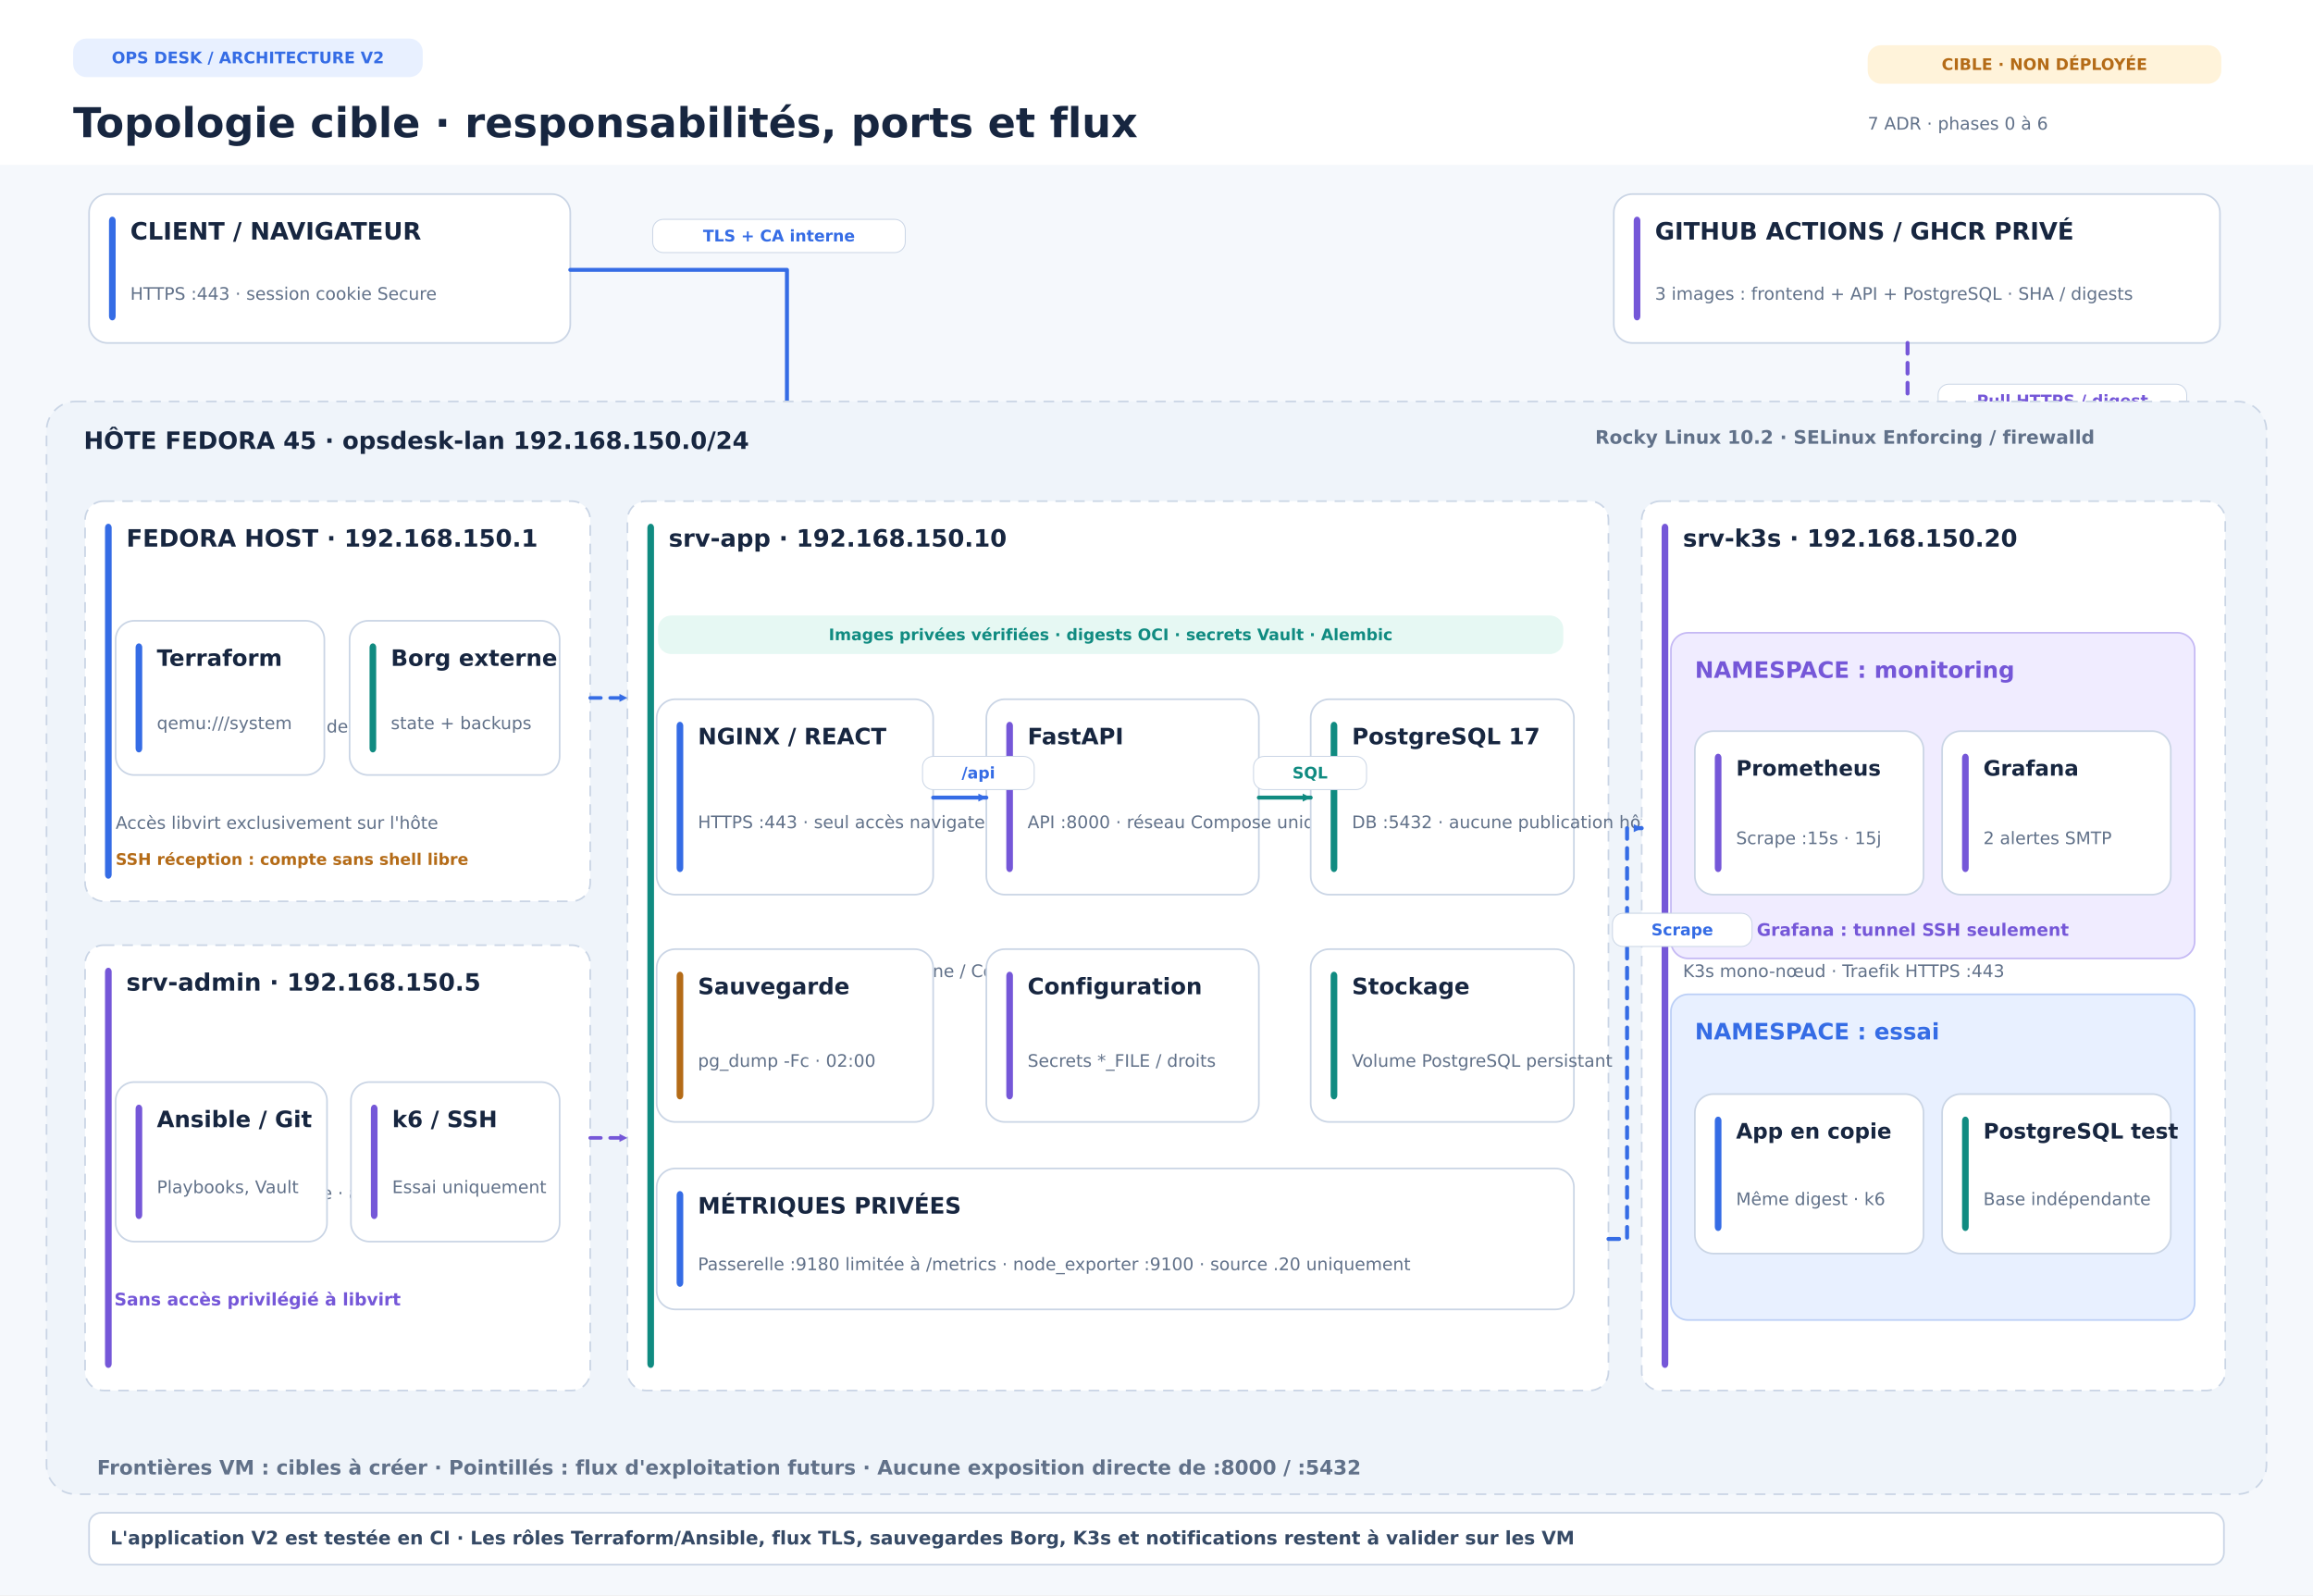
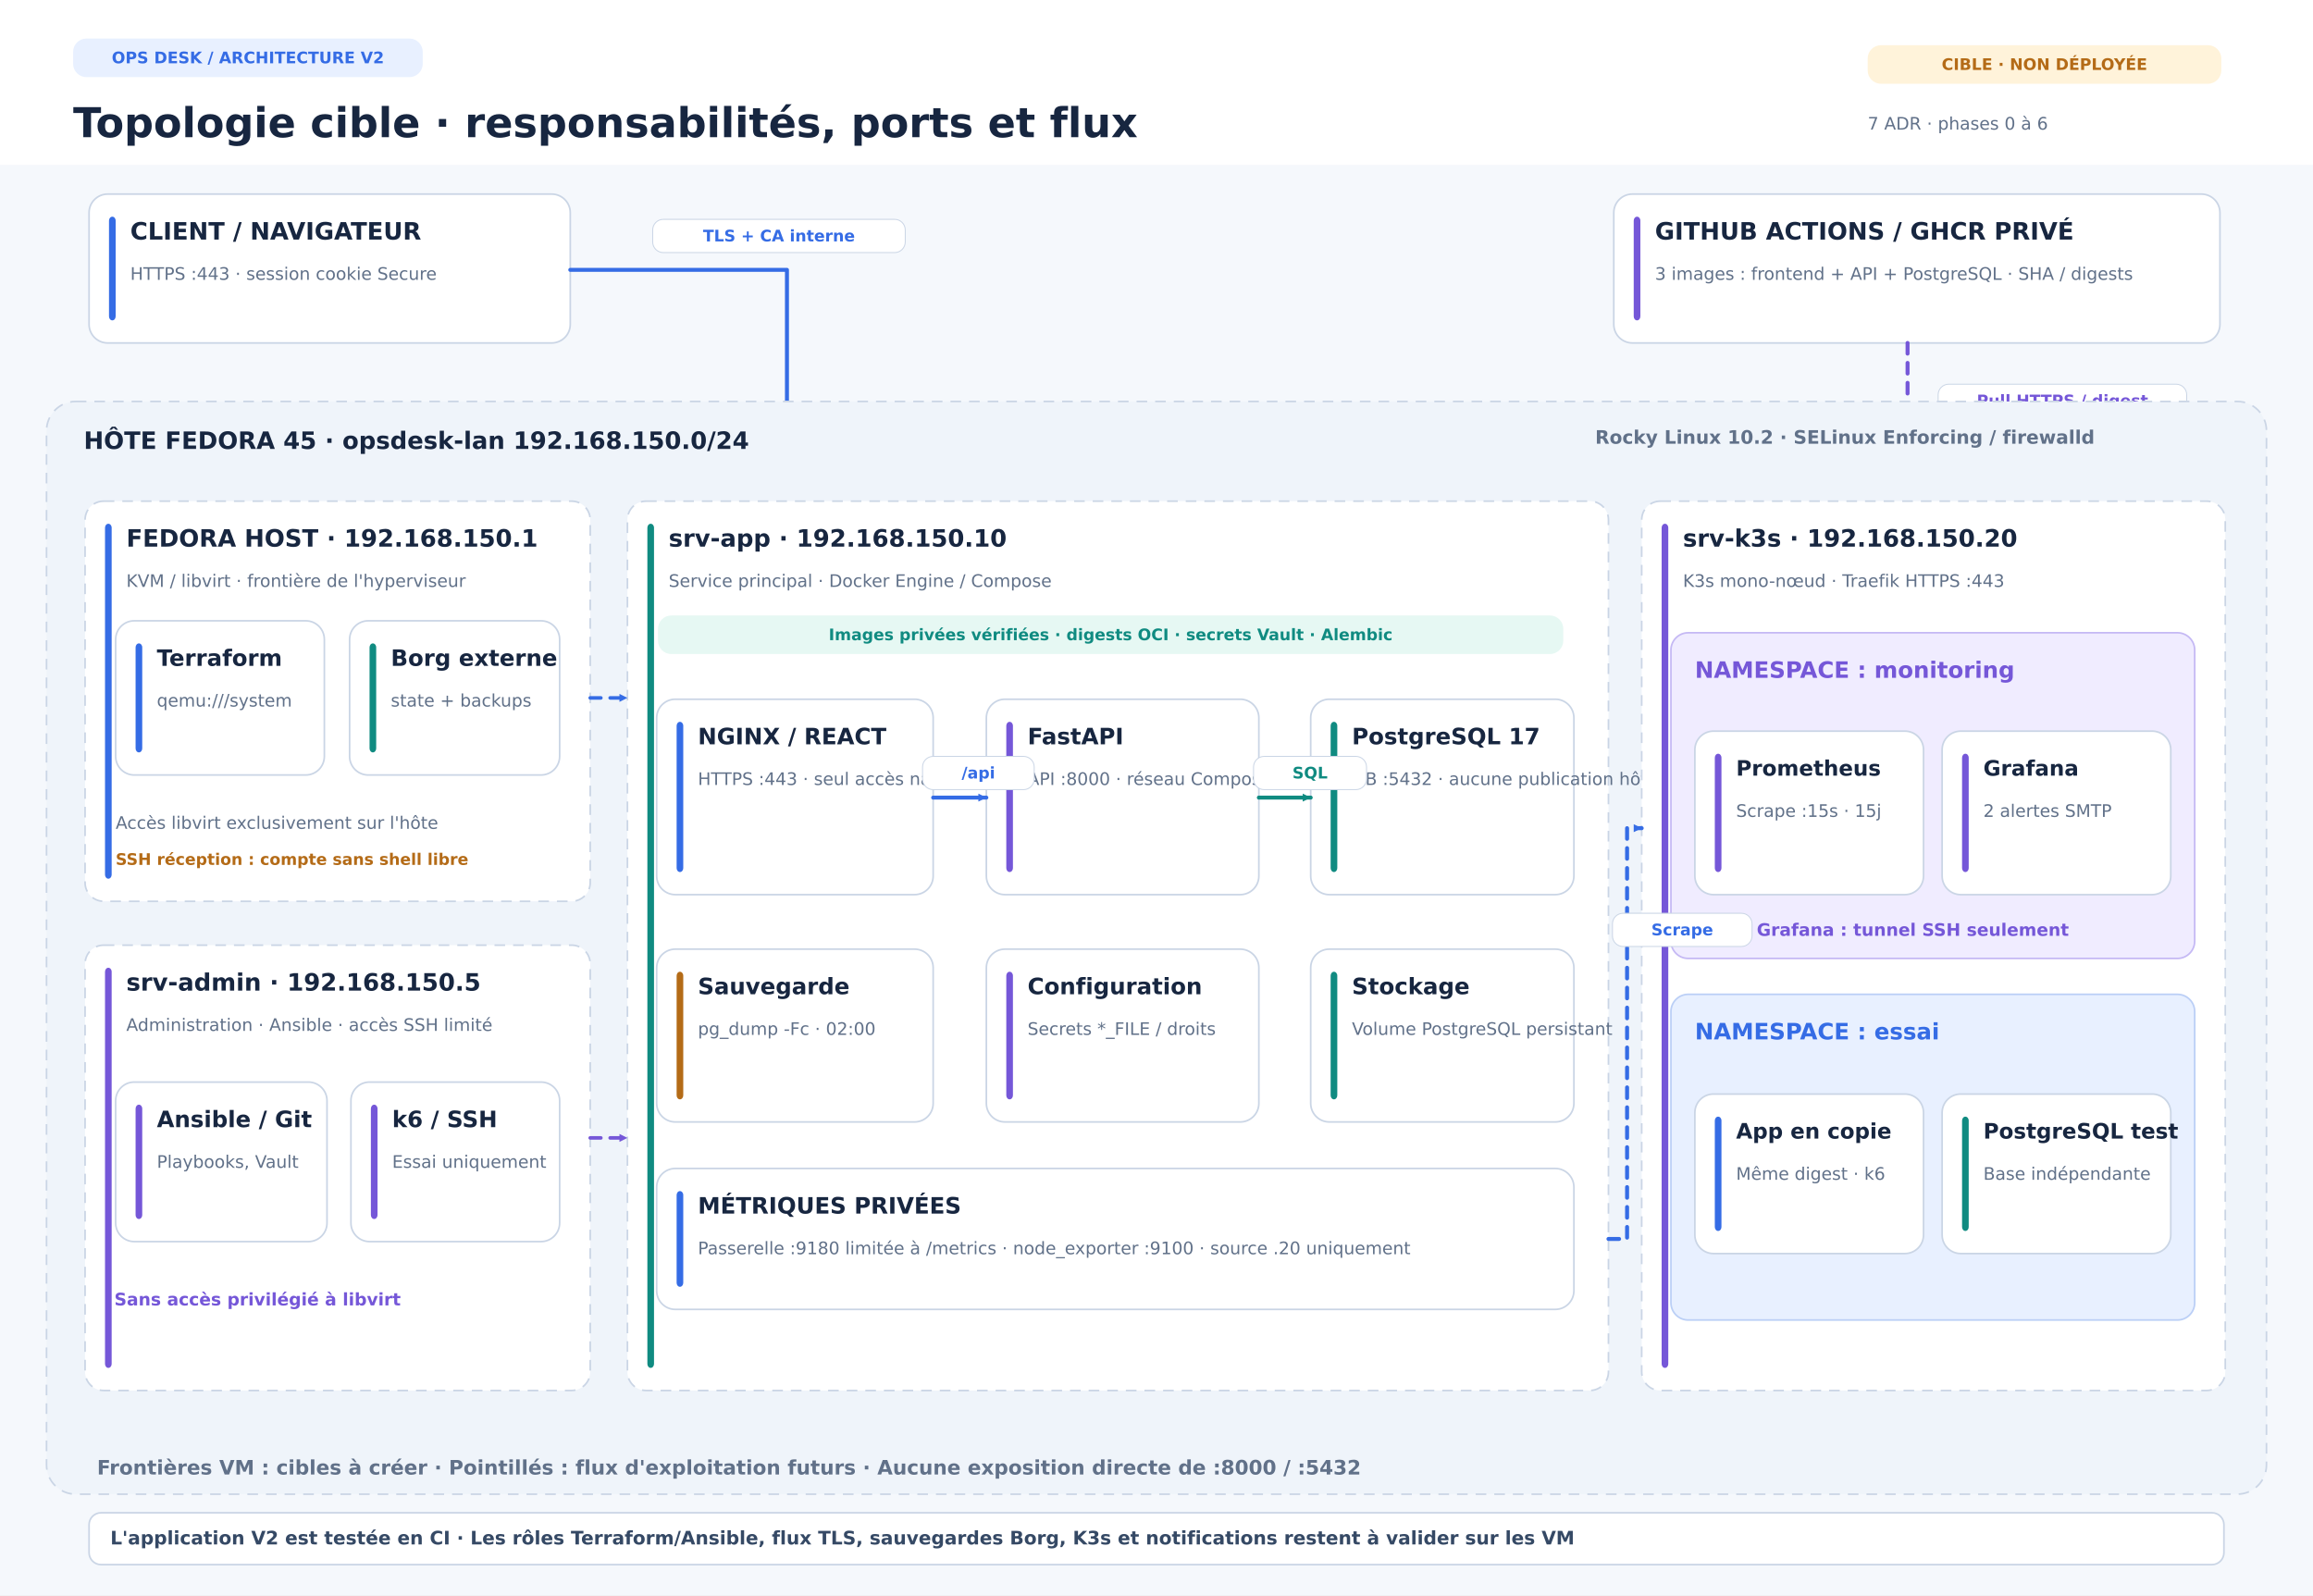
<svg xmlns="http://www.w3.org/2000/svg" width="1740" height="1200" viewBox="0 0 1740 1200" role="img" aria-labelledby="title desc">
  <defs>
    <marker id="arr-0" markerWidth="8" markerHeight="8" refX="7" refY="4" orient="auto" markerUnits="userSpaceOnUse">
      <path d="M 1 1 L 7 4 L 1 7 Z" fill="#356CE5" />
    </marker>
    <marker id="arr-1" markerWidth="8" markerHeight="8" refX="7" refY="4" orient="auto" markerUnits="userSpaceOnUse">
      <path d="M 1 1 L 7 4 L 1 7 Z" fill="#108B81" />
    </marker>
    <marker id="arr-2" markerWidth="8" markerHeight="8" refX="7" refY="4" orient="auto" markerUnits="userSpaceOnUse">
      <path d="M 1 1 L 7 4 L 1 7 Z" fill="#7557D8" />
    </marker>
    <marker id="arr-3" markerWidth="8" markerHeight="8" refX="7" refY="4" orient="auto" markerUnits="userSpaceOnUse">
      <path d="M 1 1 L 7 4 L 1 7 Z" fill="#B46B17" />
    </marker>
    <marker id="arr-4" markerWidth="8" markerHeight="8" refX="7" refY="4" orient="auto" markerUnits="userSpaceOnUse">
      <path d="M 1 1 L 7 4 L 1 7 Z" fill="#354965" />
    </marker>
  </defs>
  <rect x="0" y="0" width="1740" height="1200" fill="#F5F8FC" />
  <rect x="0" y="0" width="1740" height="124" rx="0" ry="0" fill="#FFFFFF" stroke="none" stroke-width="1.25" />
  <rect x="55" y="29" width="263" height="29" rx="10" ry="10" fill="#E8F0FF" stroke="none" stroke-width="1.25" />
  <text x="186.5" y="47.6" fill="#356CE5" font-family="DejaVu Sans, Arial, Helvetica, sans-serif" font-size="12" font-weight="700" text-anchor="middle">OPS DESK  /  ARCHITECTURE V2</text>
  <text x="55" y="103.2" fill="#172640" font-family="DejaVu Sans, Arial, Helvetica, sans-serif" font-size="31" font-weight="700" text-anchor="start">Topologie cible · responsabilités, ports et flux</text>
  <rect x="1405" y="34" width="266" height="29" rx="10" ry="10" fill="#FFF3DA" stroke="none" stroke-width="1.25" />
  <text x="1538" y="52.6" fill="#B46B17" font-family="DejaVu Sans, Arial, Helvetica, sans-serif" font-size="12" font-weight="700" text-anchor="middle">CIBLE  ·  NON DÉPLOYÉE</text>
  <text x="1405" y="97.5" fill="#617189" font-family="DejaVu Sans, Arial, Helvetica, sans-serif" font-size="13" font-weight="500" text-anchor="start">7 ADR · phases 0 à 6</text>
  <rect x="67" y="146" width="362" height="112" rx="14" ry="14" fill="#FFFFFF" stroke="#CAD5E5" stroke-width="1.25" />
  <rect x="82" y="163" width="5" height="78" rx="3" ry="3" fill="#356CE5" stroke="none" stroke-width="1.25" />
  <text x="98" y="180.2" fill="#172640" font-family="DejaVu Sans, Arial, Helvetica, sans-serif" font-size="18" font-weight="700" text-anchor="start">CLIENT / NAVIGATEUR</text>
-   <text x="98" y="225.5" fill="#617189" font-family="DejaVu Sans, Arial, Helvetica, sans-serif" font-size="13" font-weight="400" text-anchor="start">HTTPS :443  ·  session cookie Secure</text>
+   <text x="98" y="210.5" fill="#617189" font-family="DejaVu Sans, Arial, Helvetica, sans-serif" font-size="13" font-weight="400" text-anchor="start">HTTPS :443  ·  session cookie Secure</text>
  <rect x="1214" y="146" width="456" height="112" rx="14" ry="14" fill="#FFFFFF" stroke="#CAD5E5" stroke-width="1.25" />
  <rect x="1229" y="163" width="5" height="78" rx="3" ry="3" fill="#7557D8" stroke="none" stroke-width="1.25" />
  <text x="1245" y="180.2" fill="#172640" font-family="DejaVu Sans, Arial, Helvetica, sans-serif" font-size="18" font-weight="700" text-anchor="start">GITHUB ACTIONS / GHCR PRIVÉ</text>
-   <text x="1245" y="225.5" fill="#617189" font-family="DejaVu Sans, Arial, Helvetica, sans-serif" font-size="13" font-weight="400" text-anchor="start">3 images : frontend + API + PostgreSQL  ·  SHA / digests</text>
+   <text x="1245" y="210.5" fill="#617189" font-family="DejaVu Sans, Arial, Helvetica, sans-serif" font-size="13" font-weight="400" text-anchor="start">3 images : frontend + API + PostgreSQL  ·  SHA / digests</text>
  <polyline points="429,203 592,203 592,360" fill="none" stroke="#356CE5" stroke-width="3" stroke-linecap="round" stroke-linejoin="round" marker-end="url(#arr-0)" />
  <rect x="491" y="165" width="190" height="25" rx="8" ry="8" fill="#FFFFFF" stroke="#CAD5E5" stroke-width="0.7" />
  <text x="586" y="181.6" fill="#356CE5" font-family="DejaVu Sans, Arial, Helvetica, sans-serif" font-size="12" font-weight="700" text-anchor="middle">TLS + CA interne</text>
  <polyline points="1435,258 1435,352" fill="none" stroke="#7557D8" stroke-width="3" stroke-linecap="round" stroke-linejoin="round" stroke-dasharray="8 7" marker-end="url(#arr-2)" />
  <rect x="1458" y="289" width="187" height="25" rx="8" ry="8" fill="#FFFFFF" stroke="#CAD5E5" stroke-width="0.7" />
  <text x="1551.5" y="305.6" fill="#7557D8" font-family="DejaVu Sans, Arial, Helvetica, sans-serif" font-size="12" font-weight="700" text-anchor="middle">Pull HTTPS / digest</text>
  <rect x="35" y="302" width="1670" height="822" rx="22" ry="22" fill="#EFF4FA" stroke="#CAD5E5" stroke-width="1.25" stroke-dasharray="8 6" />
  <text x="63" y="337.7" fill="#172640" font-family="DejaVu Sans, Arial, Helvetica, sans-serif" font-size="18" font-weight="700" text-anchor="start">HÔTE FEDORA 45  ·  opsdesk-lan 192.168.150.0/24</text>
  <text x="1200" y="333.8" fill="#617189" font-family="DejaVu Sans, Arial, Helvetica, sans-serif" font-size="14" font-weight="600" text-anchor="start">Rocky Linux 10.2  ·  SELinux Enforcing / firewalld</text>
  <rect x="64" y="377" width="380" height="301" rx="14" ry="14" fill="#FFFFFF" stroke="#CAD5E5" stroke-width="1.25" stroke-dasharray="8 6" />
  <rect x="79" y="394" width="5" height="267" rx="3" ry="3" fill="#356CE5" stroke="none" stroke-width="1.25" />
  <text x="95" y="411.2" fill="#172640" font-family="DejaVu Sans, Arial, Helvetica, sans-serif" font-size="18" font-weight="700" text-anchor="start">FEDORA HOST  ·  192.168.150.1</text>
-   <text x="95" y="551.0" fill="#617189" font-family="DejaVu Sans, Arial, Helvetica, sans-serif" font-size="13" font-weight="400" text-anchor="start">KVM / libvirt · frontière de l'hyperviseur</text>
+   <text x="95" y="441.5" fill="#617189" font-family="DejaVu Sans, Arial, Helvetica, sans-serif" font-size="13" font-weight="400" text-anchor="start">KVM / libvirt · frontière de l'hyperviseur</text>
  <rect x="87" y="467" width="157" height="116" rx="14" ry="14" fill="#FFFFFF" stroke="#CAD5E5" stroke-width="1.25" />
  <rect x="102" y="484" width="5" height="82" rx="3" ry="3" fill="#356CE5" stroke="none" stroke-width="1.25" />
  <text x="118" y="500.9" fill="#172640" font-family="DejaVu Sans, Arial, Helvetica, sans-serif" font-size="17" font-weight="700" text-anchor="start">Terraform</text>
-   <text x="118" y="548.5" fill="#617189" font-family="DejaVu Sans, Arial, Helvetica, sans-serif" font-size="13" font-weight="400" text-anchor="start">qemu:///system</text>
+   <text x="118" y="531.5" fill="#617189" font-family="DejaVu Sans, Arial, Helvetica, sans-serif" font-size="13" font-weight="400" text-anchor="start">qemu:///system</text>
  <rect x="263" y="467" width="158" height="116" rx="14" ry="14" fill="#FFFFFF" stroke="#CAD5E5" stroke-width="1.25" />
  <rect x="278" y="484" width="5" height="82" rx="3" ry="3" fill="#108B81" stroke="none" stroke-width="1.25" />
  <text x="294" y="500.9" fill="#172640" font-family="DejaVu Sans, Arial, Helvetica, sans-serif" font-size="17" font-weight="700" text-anchor="start">Borg externe</text>
-   <text x="294" y="548.5" fill="#617189" font-family="DejaVu Sans, Arial, Helvetica, sans-serif" font-size="13" font-weight="400" text-anchor="start">state + backups</text>
+   <text x="294" y="531.5" fill="#617189" font-family="DejaVu Sans, Arial, Helvetica, sans-serif" font-size="13" font-weight="400" text-anchor="start">state + backups</text>
  <text x="87" y="623.5" fill="#617189" font-family="DejaVu Sans, Arial, Helvetica, sans-serif" font-size="13" font-weight="500" text-anchor="start">Accès libvirt exclusivement sur l'hôte</text>
  <text x="87" y="650.6" fill="#B46B17" font-family="DejaVu Sans, Arial, Helvetica, sans-serif" font-size="12" font-weight="600" text-anchor="start">SSH réception : compte sans shell libre</text>
  <rect x="64" y="711" width="380" height="335" rx="14" ry="14" fill="#FFFFFF" stroke="#CAD5E5" stroke-width="1.25" stroke-dasharray="8 6" />
  <rect x="79" y="728" width="5" height="301" rx="3" ry="3" fill="#7557D8" stroke="none" stroke-width="1.25" />
  <text x="95" y="745.2" fill="#172640" font-family="DejaVu Sans, Arial, Helvetica, sans-serif" font-size="18" font-weight="700" text-anchor="start">srv-admin  ·  192.168.150.5</text>
-   <text x="95" y="902.0" fill="#617189" font-family="DejaVu Sans, Arial, Helvetica, sans-serif" font-size="13" font-weight="400" text-anchor="start">Administration · Ansible · accès SSH limité</text>
+   <text x="95" y="775.5" fill="#617189" font-family="DejaVu Sans, Arial, Helvetica, sans-serif" font-size="13" font-weight="400" text-anchor="start">Administration · Ansible · accès SSH limité</text>
  <rect x="87" y="814" width="159" height="120" rx="14" ry="14" fill="#FFFFFF" stroke="#CAD5E5" stroke-width="1.25" />
  <rect x="102" y="831" width="5" height="86" rx="3" ry="3" fill="#7557D8" stroke="none" stroke-width="1.25" />
  <text x="118" y="847.9" fill="#172640" font-family="DejaVu Sans, Arial, Helvetica, sans-serif" font-size="17" font-weight="700" text-anchor="start">Ansible / Git</text>
-   <text x="118" y="897.5" fill="#617189" font-family="DejaVu Sans, Arial, Helvetica, sans-serif" font-size="13" font-weight="400" text-anchor="start">Playbooks, Vault</text>
+   <text x="118" y="878.5" fill="#617189" font-family="DejaVu Sans, Arial, Helvetica, sans-serif" font-size="13" font-weight="400" text-anchor="start">Playbooks, Vault</text>
  <rect x="264" y="814" width="157" height="120" rx="14" ry="14" fill="#FFFFFF" stroke="#CAD5E5" stroke-width="1.25" />
  <rect x="279" y="831" width="5" height="86" rx="3" ry="3" fill="#7557D8" stroke="none" stroke-width="1.25" />
  <text x="295" y="847.9" fill="#172640" font-family="DejaVu Sans, Arial, Helvetica, sans-serif" font-size="17" font-weight="700" text-anchor="start">k6 / SSH</text>
-   <text x="295" y="897.5" fill="#617189" font-family="DejaVu Sans, Arial, Helvetica, sans-serif" font-size="13" font-weight="400" text-anchor="start">Essai uniquement</text>
+   <text x="295" y="878.5" fill="#617189" font-family="DejaVu Sans, Arial, Helvetica, sans-serif" font-size="13" font-weight="400" text-anchor="start">Essai uniquement</text>
  <text x="86" y="982.0" fill="#7557D8" font-family="DejaVu Sans, Arial, Helvetica, sans-serif" font-size="13" font-weight="600" text-anchor="start">Sans accès privilégié à libvirt</text>
  <rect x="472" y="377" width="738" height="669" rx="14" ry="14" fill="#FFFFFF" stroke="#CAD5E5" stroke-width="1.25" stroke-dasharray="8 6" />
  <rect x="487" y="394" width="5" height="635" rx="3" ry="3" fill="#108B81" stroke="none" stroke-width="1.25" />
  <text x="503" y="411.2" fill="#172640" font-family="DejaVu Sans, Arial, Helvetica, sans-serif" font-size="18" font-weight="700" text-anchor="start">srv-app  ·  192.168.150.10</text>
-   <text x="503" y="735.0" fill="#617189" font-family="DejaVu Sans, Arial, Helvetica, sans-serif" font-size="13" font-weight="400" text-anchor="start">Service principal  ·  Docker Engine / Compose</text>
+   <text x="503" y="441.5" fill="#617189" font-family="DejaVu Sans, Arial, Helvetica, sans-serif" font-size="13" font-weight="400" text-anchor="start">Service principal  ·  Docker Engine / Compose</text>
  <rect x="495" y="463" width="681" height="29" rx="10" ry="10" fill="#E6F8F3" stroke="none" stroke-width="1.25" />
  <text x="835.5" y="481.6" fill="#108B81" font-family="DejaVu Sans, Arial, Helvetica, sans-serif" font-size="12" font-weight="700" text-anchor="middle">Images privées vérifiées  ·  digests OCI  ·  secrets Vault  ·  Alembic</text>
  <rect x="494" y="526" width="208" height="147" rx="14" ry="14" fill="#FFFFFF" stroke="#CAD5E5" stroke-width="1.25" />
  <rect x="509" y="543" width="5" height="113" rx="3" ry="3" fill="#356CE5" stroke="none" stroke-width="1.25" />
  <text x="525" y="559.9" fill="#172640" font-family="DejaVu Sans, Arial, Helvetica, sans-serif" font-size="17" font-weight="700" text-anchor="start">NGINX / REACT</text>
-   <text x="525" y="623.0" fill="#617189" font-family="DejaVu Sans, Arial, Helvetica, sans-serif" font-size="13" font-weight="400" text-anchor="start">HTTPS :443  ·  seul accès navigateur</text>
+   <text x="525" y="590.5" fill="#617189" font-family="DejaVu Sans, Arial, Helvetica, sans-serif" font-size="13" font-weight="400" text-anchor="start">HTTPS :443  ·  seul accès navigateur</text>
  <rect x="742" y="526" width="205" height="147" rx="14" ry="14" fill="#FFFFFF" stroke="#CAD5E5" stroke-width="1.25" />
  <rect x="757" y="543" width="5" height="113" rx="3" ry="3" fill="#7557D8" stroke="none" stroke-width="1.25" />
  <text x="773" y="559.9" fill="#172640" font-family="DejaVu Sans, Arial, Helvetica, sans-serif" font-size="17" font-weight="700" text-anchor="start">FastAPI</text>
-   <text x="773" y="623.0" fill="#617189" font-family="DejaVu Sans, Arial, Helvetica, sans-serif" font-size="13" font-weight="400" text-anchor="start">API :8000  ·  réseau Compose uniquement</text>
+   <text x="773" y="590.5" fill="#617189" font-family="DejaVu Sans, Arial, Helvetica, sans-serif" font-size="13" font-weight="400" text-anchor="start">API :8000  ·  réseau Compose uniquement</text>
  <rect x="986" y="526" width="198" height="147" rx="14" ry="14" fill="#FFFFFF" stroke="#CAD5E5" stroke-width="1.25" />
  <rect x="1001" y="543" width="5" height="113" rx="3" ry="3" fill="#108B81" stroke="none" stroke-width="1.25" />
  <text x="1017" y="559.9" fill="#172640" font-family="DejaVu Sans, Arial, Helvetica, sans-serif" font-size="17" font-weight="700" text-anchor="start">PostgreSQL 17</text>
-   <text x="1017" y="623.0" fill="#617189" font-family="DejaVu Sans, Arial, Helvetica, sans-serif" font-size="13" font-weight="400" text-anchor="start">DB :5432  ·  aucune publication hôte</text>
+   <text x="1017" y="590.5" fill="#617189" font-family="DejaVu Sans, Arial, Helvetica, sans-serif" font-size="13" font-weight="400" text-anchor="start">DB :5432  ·  aucune publication hôte</text>
  <polyline points="702,600 742,600" fill="none" stroke="#356CE5" stroke-width="3" stroke-linecap="round" stroke-linejoin="round" marker-end="url(#arr-0)" />
  <rect x="694" y="569" width="84" height="25" rx="8" ry="8" fill="#FFFFFF" stroke="#CAD5E5" stroke-width="0.7" />
  <text x="736" y="585.6" fill="#356CE5" font-family="DejaVu Sans, Arial, Helvetica, sans-serif" font-size="12" font-weight="700" text-anchor="middle">/api</text>
  <polyline points="947,600 986,600" fill="none" stroke="#108B81" stroke-width="3" stroke-linecap="round" stroke-linejoin="round" marker-end="url(#arr-1)" />
  <rect x="943" y="569" width="85" height="25" rx="8" ry="8" fill="#FFFFFF" stroke="#CAD5E5" stroke-width="0.7" />
  <text x="985.5" y="585.6" fill="#108B81" font-family="DejaVu Sans, Arial, Helvetica, sans-serif" font-size="12" font-weight="700" text-anchor="middle">SQL</text>
  <rect x="494" y="714" width="208" height="130" rx="14" ry="14" fill="#FFFFFF" stroke="#CAD5E5" stroke-width="1.25" />
  <rect x="509" y="731" width="5" height="96" rx="3" ry="3" fill="#B46B17" stroke="none" stroke-width="1.25" />
  <text x="525" y="747.9" fill="#172640" font-family="DejaVu Sans, Arial, Helvetica, sans-serif" font-size="17" font-weight="700" text-anchor="start">Sauvegarde</text>
-   <text x="525" y="802.5" fill="#617189" font-family="DejaVu Sans, Arial, Helvetica, sans-serif" font-size="13" font-weight="400" text-anchor="start">pg_dump -Fc  ·  02:00</text>
+   <text x="525" y="778.5" fill="#617189" font-family="DejaVu Sans, Arial, Helvetica, sans-serif" font-size="13" font-weight="400" text-anchor="start">pg_dump -Fc  ·  02:00</text>
  <rect x="742" y="714" width="205" height="130" rx="14" ry="14" fill="#FFFFFF" stroke="#CAD5E5" stroke-width="1.25" />
  <rect x="757" y="731" width="5" height="96" rx="3" ry="3" fill="#7557D8" stroke="none" stroke-width="1.25" />
  <text x="773" y="747.9" fill="#172640" font-family="DejaVu Sans, Arial, Helvetica, sans-serif" font-size="17" font-weight="700" text-anchor="start">Configuration</text>
-   <text x="773" y="802.5" fill="#617189" font-family="DejaVu Sans, Arial, Helvetica, sans-serif" font-size="13" font-weight="400" text-anchor="start">Secrets *_FILE / droits</text>
+   <text x="773" y="778.5" fill="#617189" font-family="DejaVu Sans, Arial, Helvetica, sans-serif" font-size="13" font-weight="400" text-anchor="start">Secrets *_FILE / droits</text>
  <rect x="986" y="714" width="198" height="130" rx="14" ry="14" fill="#FFFFFF" stroke="#CAD5E5" stroke-width="1.25" />
  <rect x="1001" y="731" width="5" height="96" rx="3" ry="3" fill="#108B81" stroke="none" stroke-width="1.25" />
  <text x="1017" y="747.9" fill="#172640" font-family="DejaVu Sans, Arial, Helvetica, sans-serif" font-size="17" font-weight="700" text-anchor="start">Stockage</text>
-   <text x="1017" y="802.5" fill="#617189" font-family="DejaVu Sans, Arial, Helvetica, sans-serif" font-size="13" font-weight="400" text-anchor="start">Volume PostgreSQL persistant</text>
+   <text x="1017" y="778.5" fill="#617189" font-family="DejaVu Sans, Arial, Helvetica, sans-serif" font-size="13" font-weight="400" text-anchor="start">Volume PostgreSQL persistant</text>
  <rect x="494" y="879" width="690" height="106" rx="14" ry="14" fill="#FFFFFF" stroke="#CAD5E5" stroke-width="1.25" />
  <rect x="509" y="896" width="5" height="72" rx="3" ry="3" fill="#356CE5" stroke="none" stroke-width="1.25" />
  <text x="525" y="912.9" fill="#172640" font-family="DejaVu Sans, Arial, Helvetica, sans-serif" font-size="17" font-weight="700" text-anchor="start">MÉTRIQUES PRIVÉES</text>
-   <text x="525" y="955.5" fill="#617189" font-family="DejaVu Sans, Arial, Helvetica, sans-serif" font-size="13" font-weight="400" text-anchor="start">Passerelle :9180 limitée à /metrics  ·  node_exporter :9100  ·  source .20 uniquement</text>
+   <text x="525" y="943.5" fill="#617189" font-family="DejaVu Sans, Arial, Helvetica, sans-serif" font-size="13" font-weight="400" text-anchor="start">Passerelle :9180 limitée à /metrics  ·  node_exporter :9100  ·  source .20 uniquement</text>
  <rect x="1235" y="377" width="439" height="669" rx="14" ry="14" fill="#FFFFFF" stroke="#CAD5E5" stroke-width="1.25" stroke-dasharray="8 6" />
  <rect x="1250" y="394" width="5" height="635" rx="3" ry="3" fill="#7557D8" stroke="none" stroke-width="1.25" />
  <text x="1266" y="411.2" fill="#172640" font-family="DejaVu Sans, Arial, Helvetica, sans-serif" font-size="18" font-weight="700" text-anchor="start">srv-k3s  ·  192.168.150.20</text>
-   <text x="1266" y="735.0" fill="#617189" font-family="DejaVu Sans, Arial, Helvetica, sans-serif" font-size="13" font-weight="400" text-anchor="start">K3s mono-nœud  ·  Traefik HTTPS :443</text>
+   <text x="1266" y="441.5" fill="#617189" font-family="DejaVu Sans, Arial, Helvetica, sans-serif" font-size="13" font-weight="400" text-anchor="start">K3s mono-nœud  ·  Traefik HTTPS :443</text>
  <rect x="1257" y="476" width="394" height="245" rx="13" ry="13" fill="#F0ECFF" stroke="#C5B9F4" stroke-width="1.25" />
  <text x="1275" y="509.9" fill="#7557D8" font-family="DejaVu Sans, Arial, Helvetica, sans-serif" font-size="17" font-weight="700" text-anchor="start">NAMESPACE : monitoring</text>
  <rect x="1275" y="550" width="172" height="123" rx="14" ry="14" fill="#FFFFFF" stroke="#CAD5E5" stroke-width="1.25" />
  <rect x="1290" y="567" width="5" height="89" rx="3" ry="3" fill="#7557D8" stroke="none" stroke-width="1.25" />
  <text x="1306" y="583.5" fill="#172640" font-family="DejaVu Sans, Arial, Helvetica, sans-serif" font-size="16" font-weight="700" text-anchor="start">Prometheus</text>
-   <text x="1306" y="635.0" fill="#617189" font-family="DejaVu Sans, Arial, Helvetica, sans-serif" font-size="13" font-weight="400" text-anchor="start">Scrape :15s · 15j</text>
+   <text x="1306" y="614.5" fill="#617189" font-family="DejaVu Sans, Arial, Helvetica, sans-serif" font-size="13" font-weight="400" text-anchor="start">Scrape :15s · 15j</text>
  <rect x="1461" y="550" width="172" height="123" rx="14" ry="14" fill="#FFFFFF" stroke="#CAD5E5" stroke-width="1.25" />
  <rect x="1476" y="567" width="5" height="89" rx="3" ry="3" fill="#7557D8" stroke="none" stroke-width="1.25" />
  <text x="1492" y="583.5" fill="#172640" font-family="DejaVu Sans, Arial, Helvetica, sans-serif" font-size="16" font-weight="700" text-anchor="start">Grafana</text>
-   <text x="1492" y="635.0" fill="#617189" font-family="DejaVu Sans, Arial, Helvetica, sans-serif" font-size="13" font-weight="400" text-anchor="start">2 alertes SMTP</text>
+   <text x="1492" y="614.5" fill="#617189" font-family="DejaVu Sans, Arial, Helvetica, sans-serif" font-size="13" font-weight="400" text-anchor="start">2 alertes SMTP</text>
  <text x="1275" y="704.0" fill="#7557D8" font-family="DejaVu Sans, Arial, Helvetica, sans-serif" font-size="13" font-weight="600" text-anchor="start">Accès Grafana : tunnel SSH seulement</text>
  <rect x="1257" y="748" width="394" height="245" rx="13" ry="13" fill="#E8F0FF" stroke="#BBCFF6" stroke-width="1.25" />
  <text x="1275" y="781.9" fill="#356CE5" font-family="DejaVu Sans, Arial, Helvetica, sans-serif" font-size="17" font-weight="700" text-anchor="start">NAMESPACE : essai</text>
  <rect x="1275" y="823" width="172" height="120" rx="14" ry="14" fill="#FFFFFF" stroke="#CAD5E5" stroke-width="1.25" />
  <rect x="1290" y="840" width="5" height="86" rx="3" ry="3" fill="#356CE5" stroke="none" stroke-width="1.25" />
  <text x="1306" y="856.5" fill="#172640" font-family="DejaVu Sans, Arial, Helvetica, sans-serif" font-size="16" font-weight="700" text-anchor="start">App en copie</text>
-   <text x="1306" y="906.5" fill="#617189" font-family="DejaVu Sans, Arial, Helvetica, sans-serif" font-size="13" font-weight="400" text-anchor="start">Même digest  ·  k6</text>
+   <text x="1306" y="887.5" fill="#617189" font-family="DejaVu Sans, Arial, Helvetica, sans-serif" font-size="13" font-weight="400" text-anchor="start">Même digest  ·  k6</text>
  <rect x="1461" y="823" width="172" height="120" rx="14" ry="14" fill="#FFFFFF" stroke="#CAD5E5" stroke-width="1.25" />
  <rect x="1476" y="840" width="5" height="86" rx="3" ry="3" fill="#108B81" stroke="none" stroke-width="1.25" />
  <text x="1492" y="856.5" fill="#172640" font-family="DejaVu Sans, Arial, Helvetica, sans-serif" font-size="16" font-weight="700" text-anchor="start">PostgreSQL test</text>
-   <text x="1492" y="906.5" fill="#617189" font-family="DejaVu Sans, Arial, Helvetica, sans-serif" font-size="13" font-weight="400" text-anchor="start">Base indépendante</text>
+   <text x="1492" y="887.5" fill="#617189" font-family="DejaVu Sans, Arial, Helvetica, sans-serif" font-size="13" font-weight="400" text-anchor="start">Base indépendante</text>
  <polyline points="444,525 472,525" fill="none" stroke="#356CE5" stroke-width="2.7" stroke-linecap="round" stroke-linejoin="round" stroke-dasharray="8 7" marker-end="url(#arr-0)" />
  <polyline points="444,856 472,856" fill="none" stroke="#7557D8" stroke-width="2.7" stroke-linecap="round" stroke-linejoin="round" stroke-dasharray="8 7" marker-end="url(#arr-2)" />
  <polyline points="1210,932 1224,932 1224,623 1235,623" fill="none" stroke="#356CE5" stroke-width="3" stroke-linecap="round" stroke-linejoin="round" stroke-dasharray="8 7" marker-end="url(#arr-0)" />
  <rect x="1213" y="687" width="105" height="25" rx="8" ry="8" fill="#FFFFFF" stroke="#CAD5E5" stroke-width="0.7" />
  <text x="1265.5" y="703.6" fill="#356CE5" font-family="DejaVu Sans, Arial, Helvetica, sans-serif" font-size="12" font-weight="700" text-anchor="middle">Scrape</text>
  <text x="73" y="1109.2" fill="#617189" font-family="DejaVu Sans, Arial, Helvetica, sans-serif" font-size="15" font-weight="600" text-anchor="start">Frontières VM : cibles à créer   ·   Pointillés : flux d'exploitation futurs   ·   Aucune exposition directe de :8000 / :5432</text>
  <rect x="67" y="1138" width="1606" height="39" rx="9" ry="9" fill="#FFFFFF" stroke="#CAD5E5" stroke-width="1.25" />
  <text x="83" y="1161.8" fill="#354965" font-family="DejaVu Sans, Arial, Helvetica, sans-serif" font-size="14" font-weight="600" text-anchor="start">L'application V2 est testée en CI · Les rôles Terraform/Ansible, flux TLS, sauvegardes Borg, K3s et notifications restent à valider sur les VM</text>
</svg>
